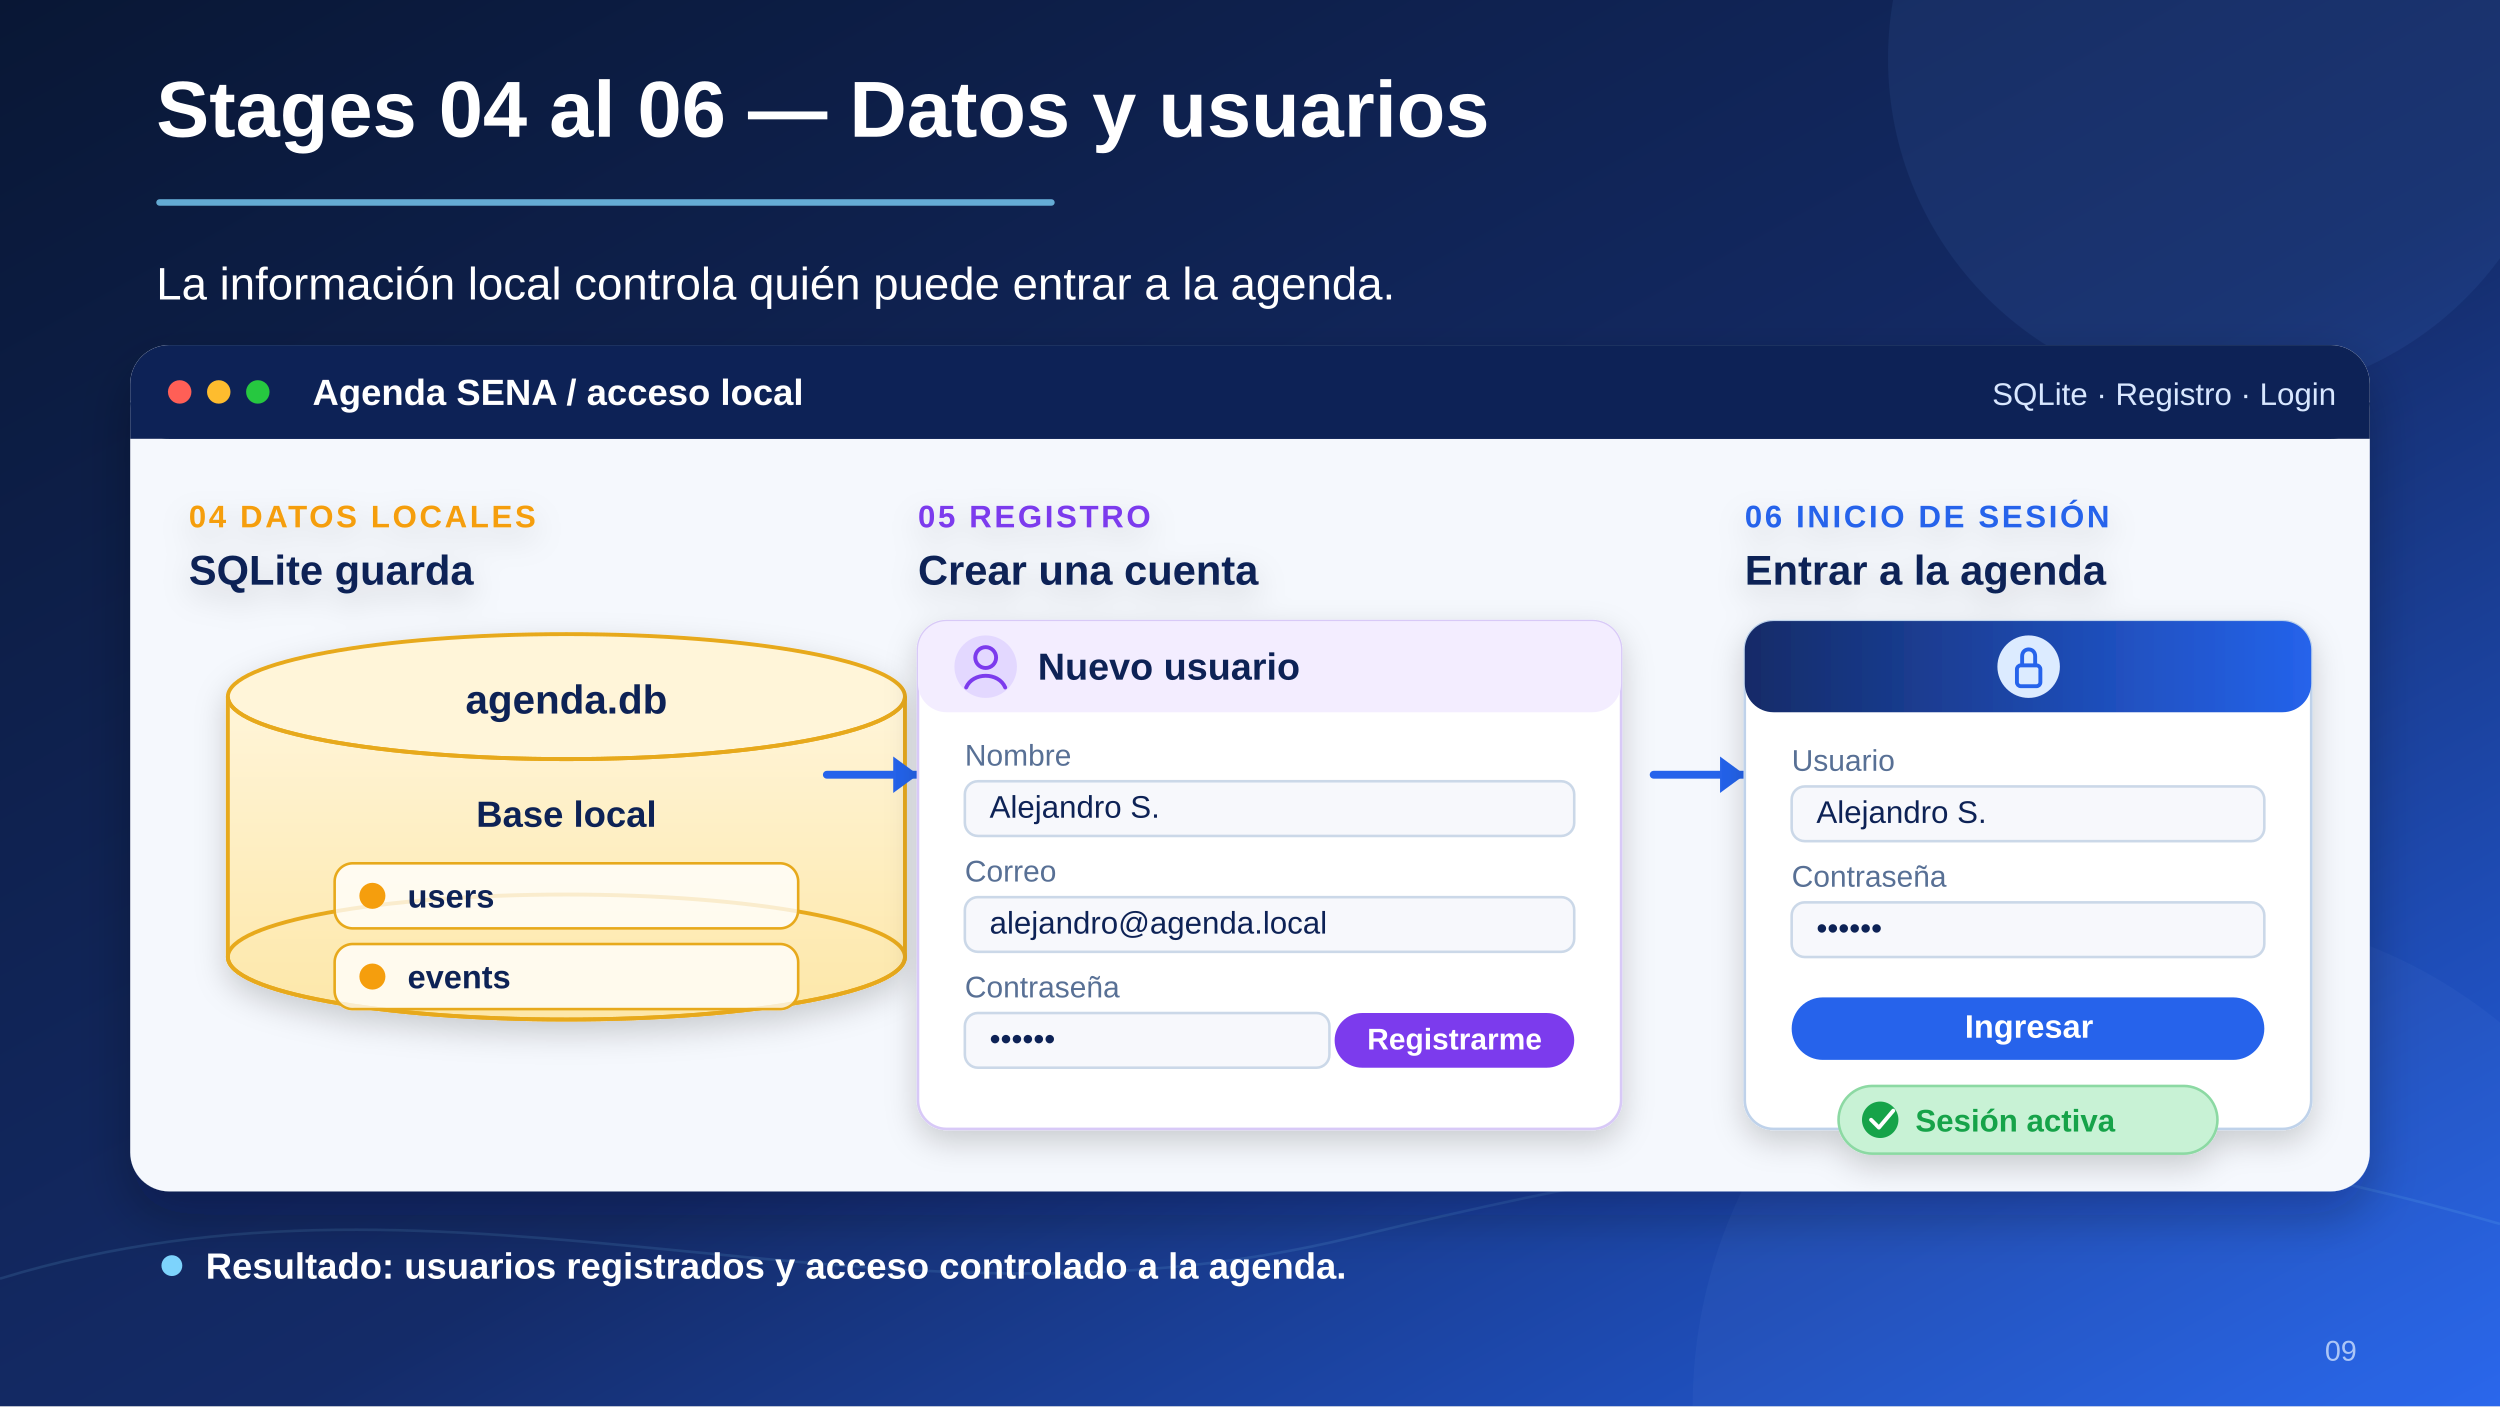
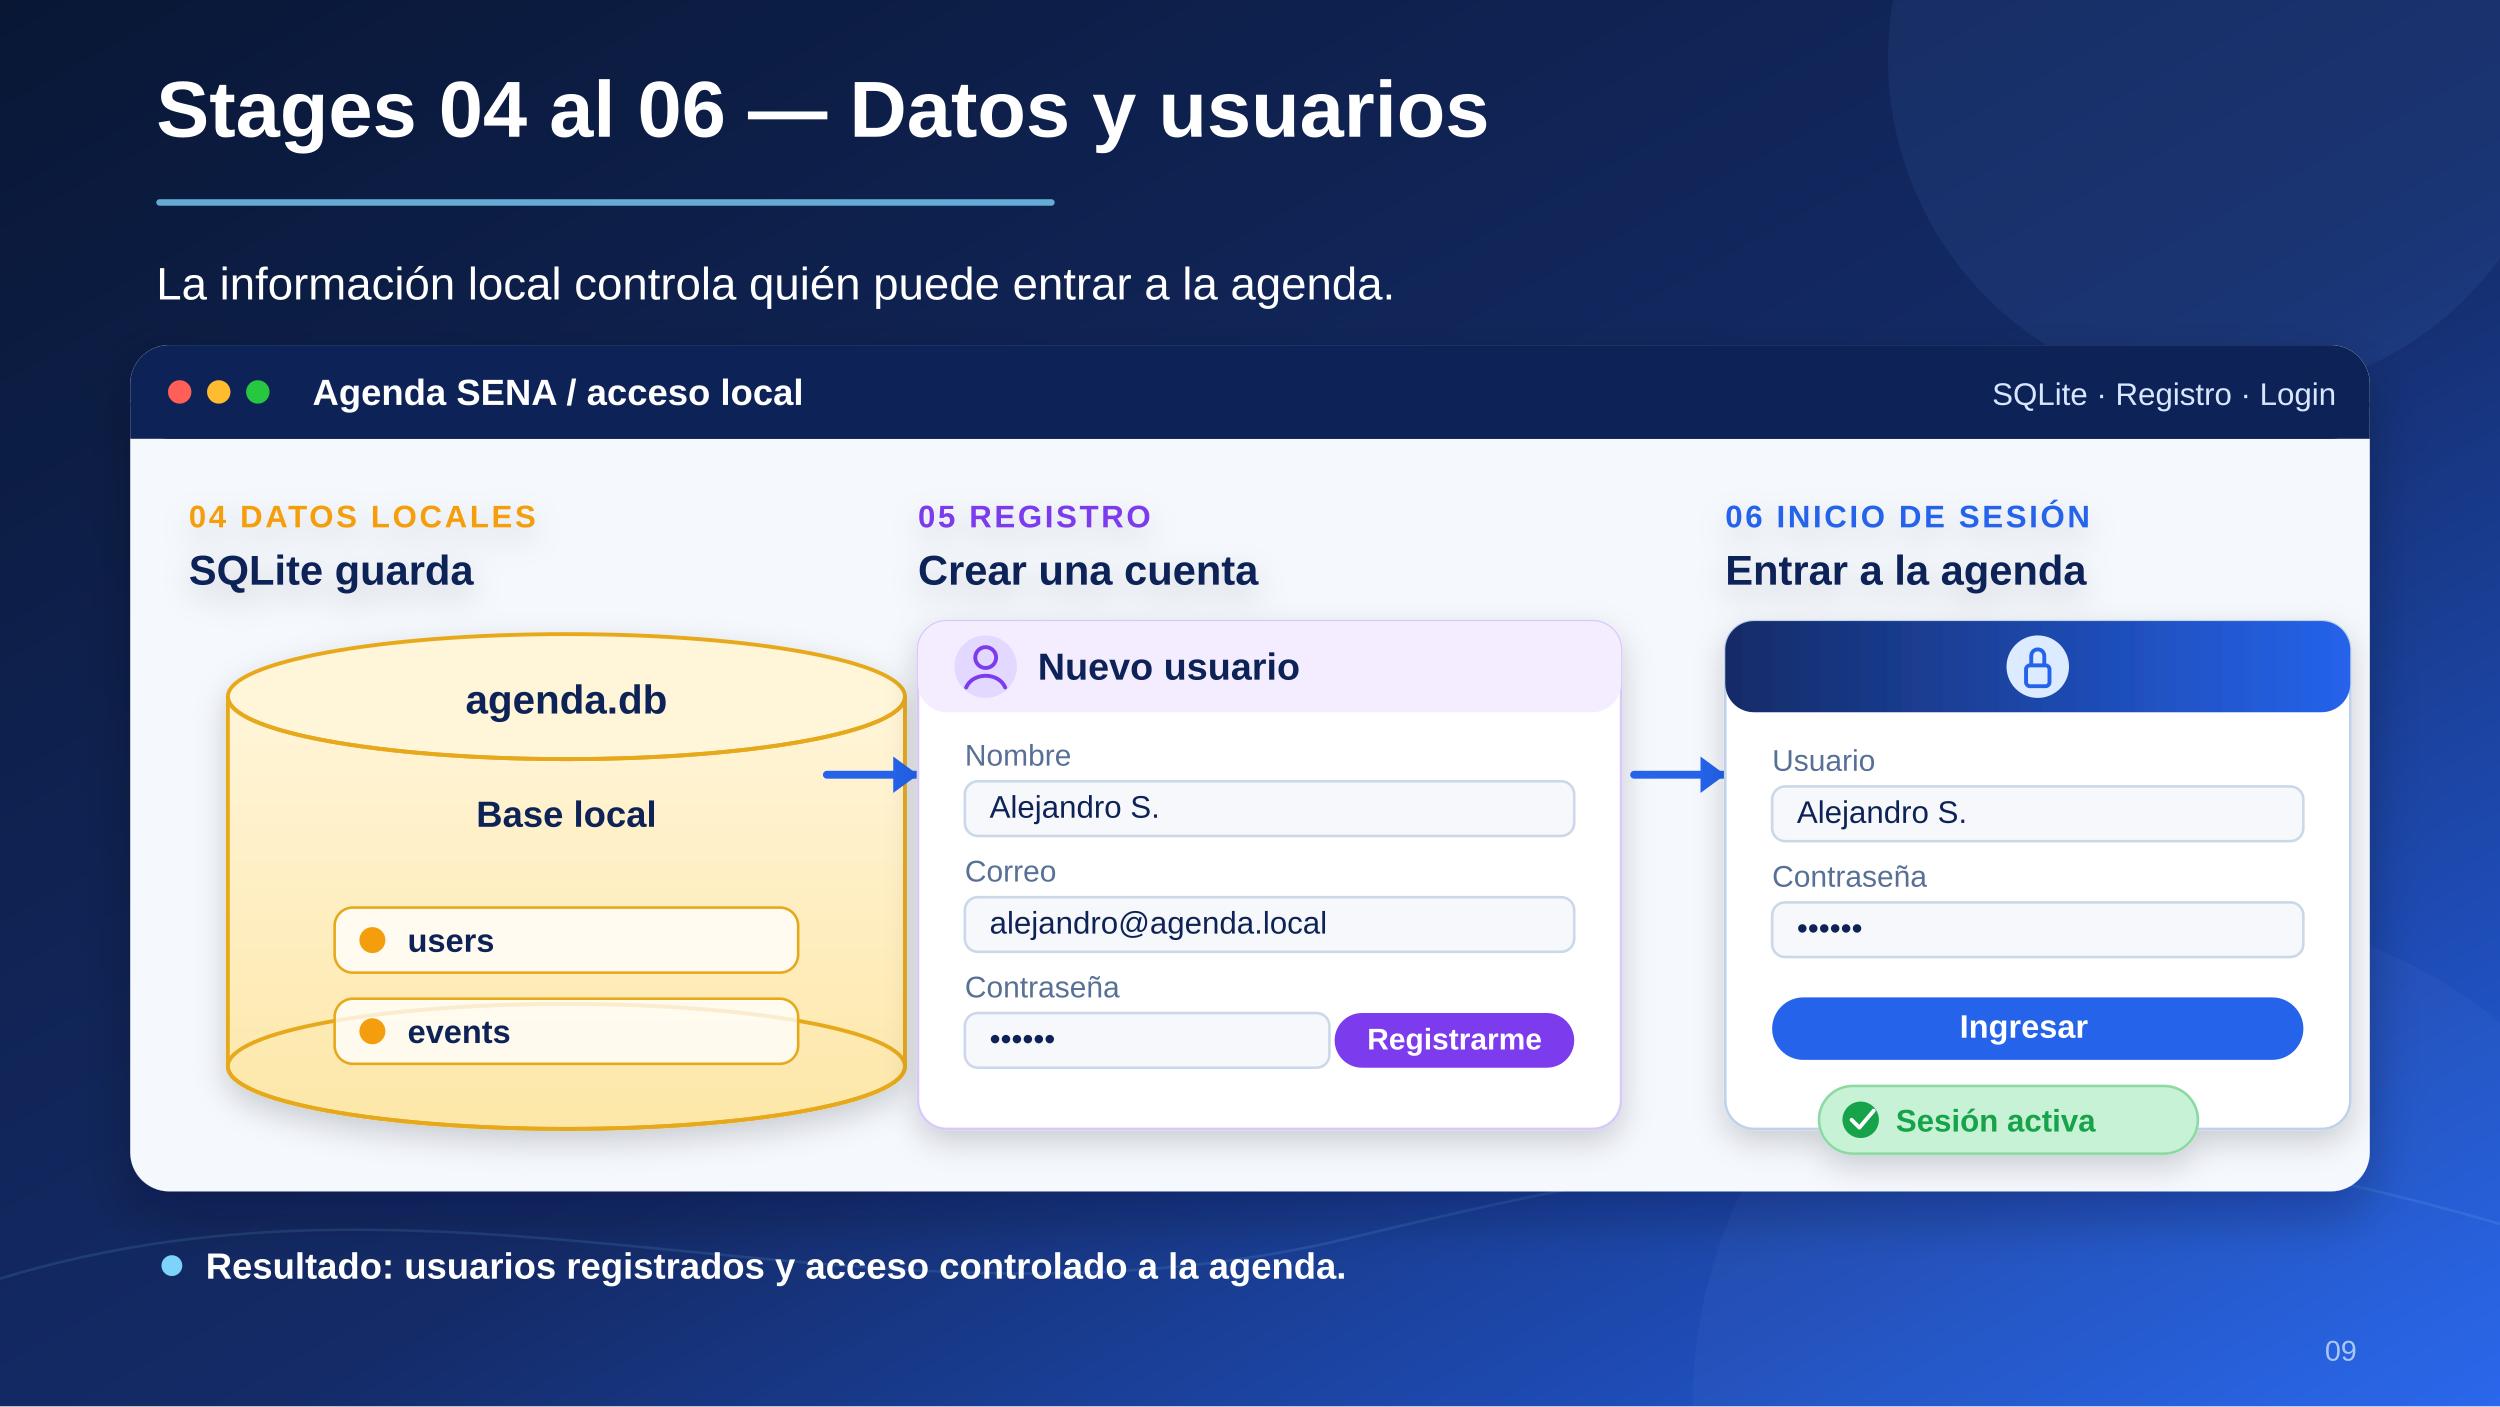
<svg xmlns="http://www.w3.org/2000/svg" width="1920" height="1080" viewBox="0 0 1920 1080" role="img" aria-labelledby="title desc" shape-rendering="geometricPrecision" text-rendering="geometricPrecision">
  <defs>
    <linearGradient id="background" x1="0" y1="0" x2="1" y2="1">
      <stop offset="0" stop-color="#091735" />
      <stop offset="0.56" stop-color="#142B68" />
      <stop offset="1" stop-color="#2563EB" />
    </linearGradient>
    <linearGradient id="loginHeader" x1="0" y1="0" x2="1" y2="0">
      <stop offset="0" stop-color="#152B68" />
      <stop offset="1" stop-color="#2563EB" />
    </linearGradient>
    <linearGradient id="database" x1="0" y1="0" x2="0" y2="1">
      <stop offset="0" stop-color="#FFF5D9" />
      <stop offset="1" stop-color="#FDE7A8" />
    </linearGradient>
    <filter id="shadow" x="-20%" y="-20%" width="140%" height="150%">
      <feDropShadow dx="0" dy="18" stdDeviation="20" flood-color="#020617" flood-opacity="0.28" />
    </filter>
    <filter id="softShadow" x="-20%" y="-20%" width="140%" height="150%">
      <feDropShadow dx="0" dy="9" stdDeviation="12" flood-color="#020617" flood-opacity="0.18" />
    </filter>
    <style>
      .sans { font-family: "Segoe UI", "Aptos", "Helvetica Neue", Arial, sans-serif; }
      .display { font-family: "Aptos Display", "Segoe UI", "Aptos", "Helvetica Neue", Arial, sans-serif; }
      .white { fill: #FFFFFF; }
      .navy { fill: #102456; }
      .muted { fill: #587095; }
      .soft { fill: #D8E7FF; }
      .sky { fill: #7DD3FC; }
      .blue { fill: #2563EB; }
      .purple { fill: #7C3AED; }
      .orange { fill: #F59E0B; }
      .green { fill: #16A34A; }
      .bold { font-weight: 700; }
      .medium { font-weight: 500; }
      text[font-size="13"], text[font-size="14"], text[font-size="15"], text[font-size="16"], text[font-size="17"], text[font-size="18"], text[font-size="19"], text[font-size="20"], text[font-size="21"] { font-size: 22px !important; }
    </style>
  </defs>
  <rect width="1920" height="1080" fill="url(#background)" />
  <circle cx="1710" cy="45" r="260" fill="#60A5FA" opacity="0.08" />
  <circle cx="1680" cy="1080" r="380" fill="#93C5FD" opacity="0.05" />
  <path d="M0 982 C350 875 670 1040 1040 950 S1610 850 1920 940" fill="none" stroke="#7DD3FC" stroke-opacity="0.13" stroke-width="2" />
  <g transform="translate(120 105)">
    <text x="0" y="0" class="display white bold" font-size="61">Stages 04 al 06 — Datos y usuarios</text>
    <rect x="0" y="48" width="690" height="5" rx="2.5" fill="#7DD3FC" opacity="0.78" />
    <text x="0" y="125" class="sans white medium" font-size="35">La información local controla quién puede entrar a la agenda.</text>
    <text x="0" y="185" class="sans sky bold" font-size="24" letter-spacing="3">UN ACCESO CONSTRUIDO POR CAPAS</text>
  </g>
  <g transform="translate(100 265)" filter="url(#shadow)">
    <rect width="1720" height="650" rx="30" fill="#F5F8FD" />
    <rect width="1720" height="72" rx="30" fill="#102456" />
    <rect y="44" width="1720" height="28" fill="#102456" />
    <circle cx="38" cy="36" r="9" fill="#FF5F57" />
    <circle cx="68" cy="36" r="9" fill="#FEBC2E" />
    <circle cx="98" cy="36" r="9" fill="#28C840" />
    <text x="140" y="46" class="sans white bold" font-size="28">Agenda SENA / acceso local</text>
    <text x="1430" y="46" class="sans soft medium" font-size="24">SQLite · Registro · Login</text>
    <g transform="translate(45 110)" filter="url(#softShadow)">
      <text x="0" y="30" class="sans orange bold" font-size="24" letter-spacing="2">04  DATOS LOCALES</text>
      <text x="0" y="74" class="sans navy bold" font-size="32">SQLite guarda</text>
      <g transform="translate(30 118)">
-         <path d="M0 42V242c0 27 118 48 260 48s260-21 260-48V42" fill="url(#database)" stroke="#E7A91B" stroke-width="3" />
+         <path d="M0 42V326c0 27 118 48 260 48s260-21 260-48V42" fill="url(#database)" stroke="#E7A91B" stroke-width="3" />
        <ellipse cx="260" cy="42" rx="260" ry="48" fill="#FFF5D9" stroke="#E7A91B" stroke-width="3" />
        <path d="M0 42c0 27 118 48 260 48s260-21 260-48" fill="none" stroke="#E7A91B" stroke-width="3" />
-         <ellipse cx="260" cy="242" rx="260" ry="48" fill="none" stroke="#E7A91B" stroke-width="3" />
+         <ellipse cx="260" cy="326" rx="260" ry="48" fill="none" stroke="#E7A91B" stroke-width="3" />
        <text x="260" y="55" text-anchor="middle" class="sans navy bold" font-size="31">agenda.db</text>
        <text x="260" y="142" text-anchor="middle" class="sans navy bold" font-size="28">Base local</text>
-         <rect x="82" y="170" width="356" height="50" rx="14" fill="#FFFFFF" fill-opacity="0.78" stroke="#E7A91B" stroke-width="2" />
-         <circle cx="111" cy="195" r="10" fill="#F59E0B" />
-         <text x="138" y="204" class="sans navy bold" font-size="25">users</text>
-         <rect x="82" y="232" width="356" height="50" rx="14" fill="#FFFFFF" fill-opacity="0.78" stroke="#E7A91B" stroke-width="2" />
-         <circle cx="111" cy="257" r="10" fill="#F59E0B" />
-         <text x="138" y="266" class="sans navy bold" font-size="25">events</text>
+         <rect x="82" y="204" width="356" height="50" rx="14" fill="#FFFFFF" fill-opacity="0.78" stroke="#E7A91B" stroke-width="2" />
+         <circle cx="111" cy="229" r="10" fill="#F59E0B" />
+         <text x="138" y="238" class="sans navy bold" font-size="25">users</text>
+         <rect x="82" y="274" width="356" height="50" rx="14" fill="#FFFFFF" fill-opacity="0.78" stroke="#E7A91B" stroke-width="2" />
+         <circle cx="111" cy="299" r="10" fill="#F59E0B" />
+         <text x="138" y="308" class="sans navy bold" font-size="25">events</text>
      </g>
    </g>
    <g transform="translate(535 330)">
      <path d="M0 0H70" fill="none" stroke="#2563EB" stroke-width="6" stroke-linecap="round" />
      <path d="M70 0l-19-14v28z" fill="#2563EB" />
    </g>
    <g transform="translate(605 110)" filter="url(#softShadow)">
      <text x="0" y="30" class="sans purple bold" font-size="24" letter-spacing="2">05  REGISTRO</text>
      <text x="0" y="74" class="sans navy bold" font-size="32">Crear una cuenta</text>
      <rect x="0" y="102" width="540" height="390" rx="22" fill="#FFFFFF" stroke="#D8C9F7" stroke-width="2" />
      <rect x="0" y="102" width="540" height="70" rx="22" fill="#F3EDFF" />
      <circle cx="52" cy="137" r="24" fill="#E3D8FF" />
      <circle cx="52" cy="130" r="8" fill="none" stroke="#7C3AED" stroke-width="3" />
      <path d="M37 153c5-12 25-12 30 0" fill="none" stroke="#7C3AED" stroke-width="3" stroke-linecap="round" />
      <text x="92" y="147" class="sans navy bold" font-size="29">Nuevo usuario</text>
      <text x="36" y="213" class="sans muted" font-size="23">Nombre</text>
      <rect x="36" y="225" width="468" height="42" rx="10" fill="#F7F8FC" stroke="#CBD8E8" stroke-width="2" />
      <text x="55" y="253" class="sans navy medium" font-size="24">Alejandro S.</text>
      <text x="36" y="302" class="sans muted" font-size="23">Correo</text>
      <rect x="36" y="314" width="468" height="42" rx="10" fill="#F7F8FC" stroke="#CBD8E8" stroke-width="2" />
      <text x="55" y="342" class="sans navy medium" font-size="24">alejandro@agenda.local</text>
      <text x="36" y="391" class="sans muted" font-size="23">Contraseña</text>
      <rect x="36" y="403" width="280" height="42" rx="10" fill="#F7F8FC" stroke="#CBD8E8" stroke-width="2" />
      <text x="55" y="431" class="sans navy medium" font-size="24">••••••</text>
      <rect x="320" y="403" width="184" height="42" rx="21" fill="#7C3AED" />
      <text x="345" y="431" class="sans white bold" font-size="23">Registrarme</text>
    </g>
-     <g transform="translate(1170 330)">
+     <g transform="translate(1155 330)">
      <path d="M0 0H70" fill="none" stroke="#2563EB" stroke-width="6" stroke-linecap="round" />
      <path d="M70 0l-19-14v28z" fill="#2563EB" />
    </g>
-     <g transform="translate(1240 110)" filter="url(#softShadow)">
+     <g transform="translate(1225 110)" filter="url(#softShadow)">
      <text x="0" y="30" class="sans blue bold" font-size="24" letter-spacing="2">06  INICIO DE SESIÓN</text>
      <text x="0" y="74" class="sans navy bold" font-size="32">Entrar a la agenda</text>
-       <rect x="0" y="102" width="435" height="390" rx="22" fill="#FFFFFF" stroke="#BFD2EA" stroke-width="2" />
-       <rect x="0" y="102" width="435" height="70" rx="22" fill="url(#loginHeader)" />
-       <circle cx="218" cy="137" r="24" fill="#DCEBFF" />
-       <rect x="209" y="136" width="18" height="16" rx="3" fill="none" stroke="#2563EB" stroke-width="3" />
-       <path d="M213 136v-7c0-7 10-7 10 0v7" fill="none" stroke="#2563EB" stroke-width="3" />
+       <rect x="0" y="102" width="480" height="390" rx="22" fill="#FFFFFF" stroke="#BFD2EA" stroke-width="2" />
+       <rect x="0" y="102" width="480" height="70" rx="22" fill="url(#loginHeader)" />
+       <circle cx="240" cy="137" r="24" fill="#DCEBFF" />
+       <rect x="231" y="136" width="18" height="16" rx="3" fill="none" stroke="#2563EB" stroke-width="3" />
+       <path d="M235 136v-7c0-7 10-7 10 0v7" fill="none" stroke="#2563EB" stroke-width="3" />
      <text x="36" y="217" class="sans muted" font-size="23">Usuario</text>
-       <rect x="36" y="229" width="363" height="42" rx="10" fill="#F7F8FC" stroke="#CBD8E8" stroke-width="2" />
+       <rect x="36" y="229" width="408" height="42" rx="10" fill="#F7F8FC" stroke="#CBD8E8" stroke-width="2" />
      <text x="55" y="257" class="sans navy medium" font-size="24">Alejandro S.</text>
      <text x="36" y="306" class="sans muted" font-size="23">Contraseña</text>
-       <rect x="36" y="318" width="363" height="42" rx="10" fill="#F7F8FC" stroke="#CBD8E8" stroke-width="2" />
+       <rect x="36" y="318" width="408" height="42" rx="10" fill="#F7F8FC" stroke="#CBD8E8" stroke-width="2" />
      <text x="55" y="346" class="sans navy medium" font-size="24">••••••</text>
-       <rect x="36" y="391" width="363" height="48" rx="24" fill="#2563EB" />
-       <text x="169" y="422" class="sans white bold" font-size="25">Ingresar</text>
+       <rect x="36" y="391" width="408" height="48" rx="24" fill="#2563EB" />
+       <text x="180" y="422" class="sans white bold" font-size="25">Ingresar</text>
      <rect x="72" y="459" width="291" height="52" rx="26" fill="#C8F2D5" stroke="#8CD9A3" stroke-width="2" />
      <circle cx="104" cy="485" r="14" fill="#16A34A" />
      <path d="M97 485l6 6 11-13" fill="none" stroke="#FFFFFF" stroke-width="3" stroke-linecap="round" stroke-linejoin="round" />
      <text x="131" y="494" class="sans green bold" font-size="24">Sesión activa</text>
    </g>
  </g>
  <g transform="translate(120 960)">
    <circle cx="12" cy="12" r="8" fill="#7DD3FC" />
    <text x="38" y="22" class="sans white bold" font-size="28">Resultado: usuarios registrados y acceso controlado a la agenda.</text>
  </g>
  <text x="1810" y="1045" text-anchor="end" class="sans soft" font-size="22" opacity="0.75">09</text>
</svg>
